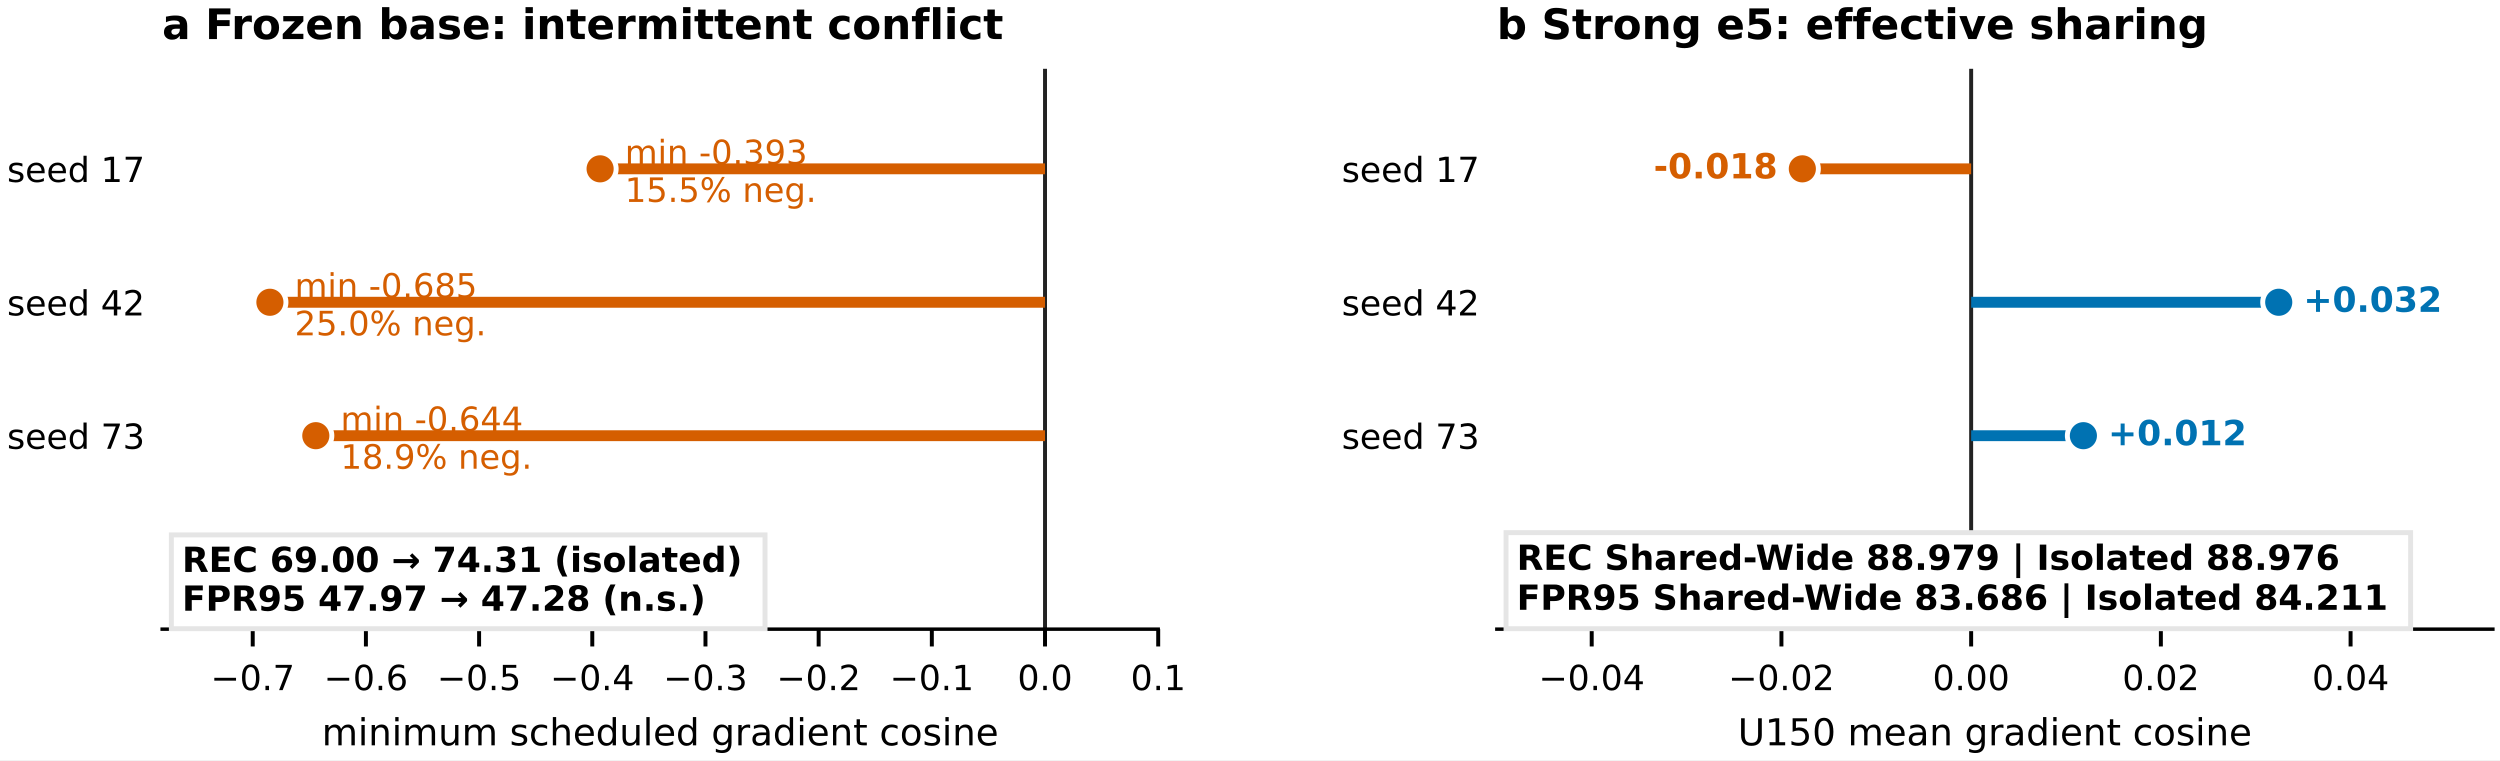
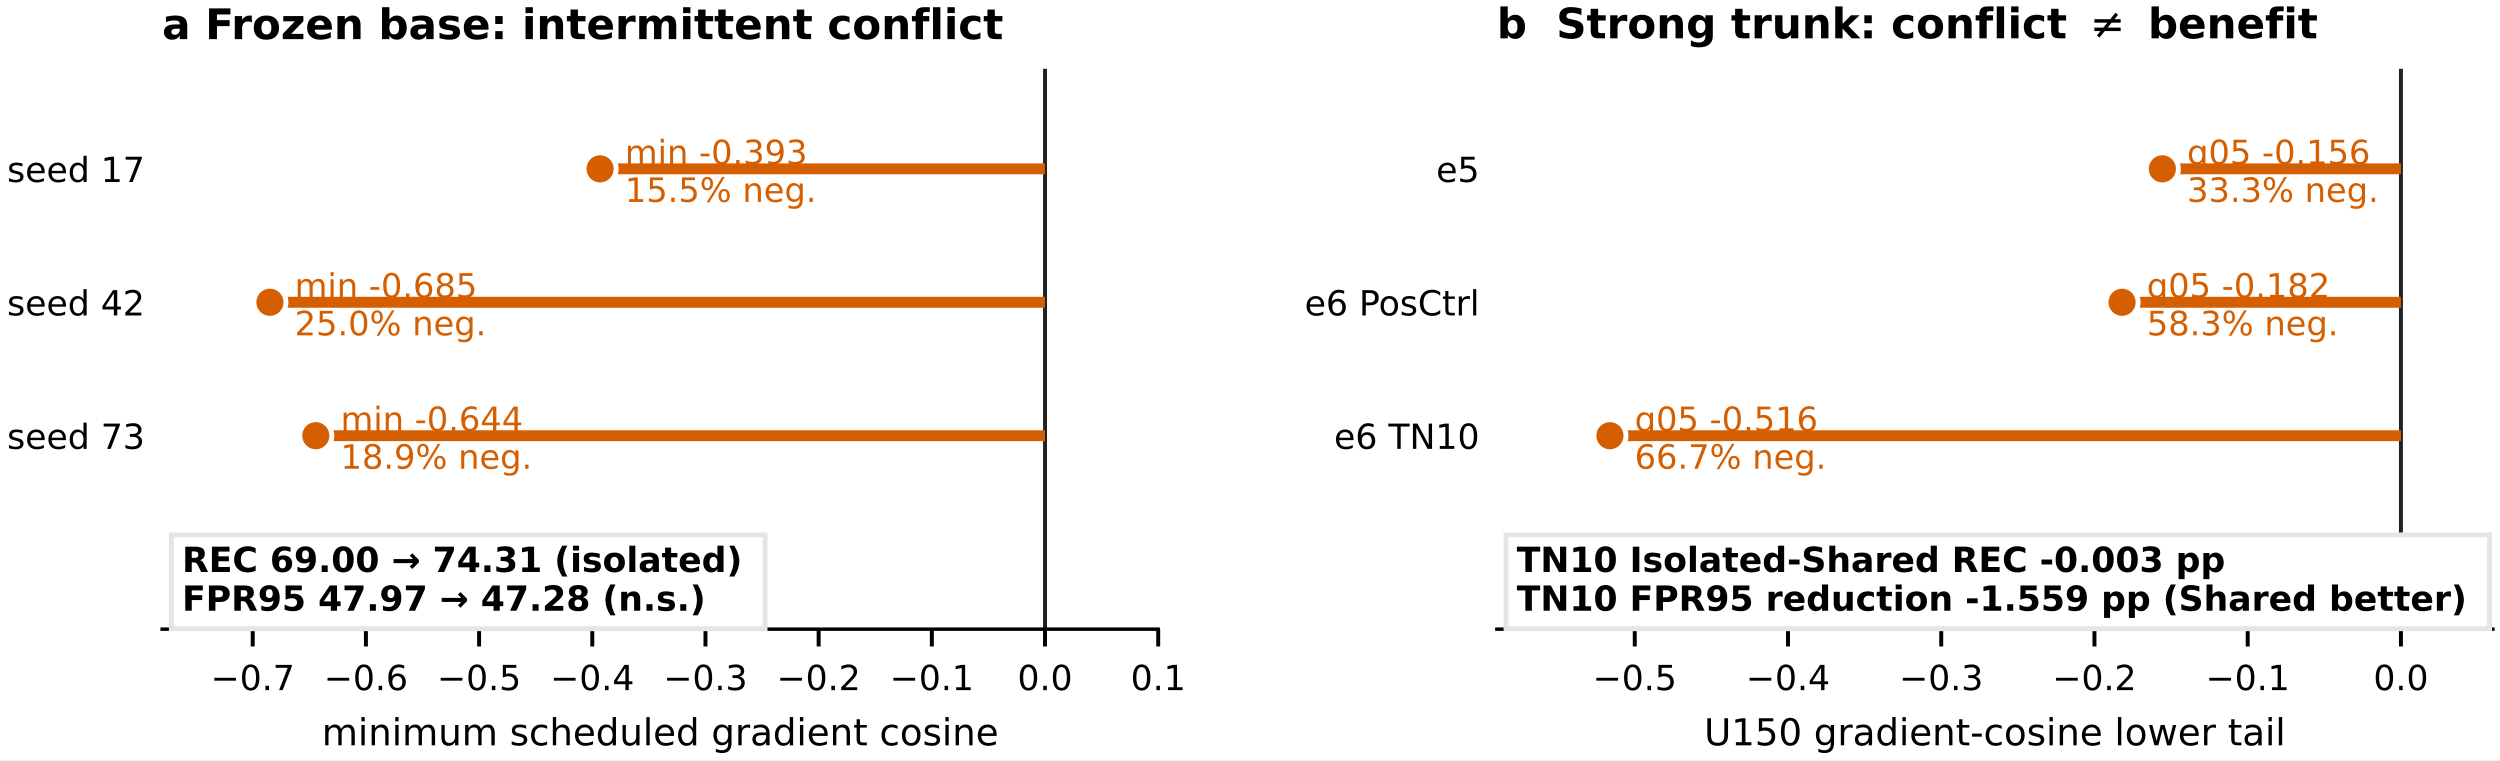
- <svg xmlns="http://www.w3.org/2000/svg" xmlns:xlink="http://www.w3.org/1999/xlink" width="505.259pt" height="153.628pt" viewBox="0 0 505.259 153.628" version="1.1">
+ <svg xmlns="http://www.w3.org/2000/svg" xmlns:xlink="http://www.w3.org/1999/xlink" width="505.259pt" height="153.629pt" viewBox="0 0 505.259 153.629" version="1.1">
  <defs>
    <style type="text/css">*{stroke-linejoin: round; stroke-linecap: butt}</style>
  </defs>
  <g id="figure_1">
    <g id="patch_1">
-       <path d="M 0 153.628 L 505.259 153.628 L 505.259 0 L 0 0 z " style="fill: #ffffff" />
+       <path d="M 0 153.629 L 505.259 153.629 L 505.259 0 L 0 0 z " style="fill: #ffffff" />
    </g>
    <g id="axes_1">
      <g id="patch_2">
-         <path d="M 32.777 127.155 L 234.077 127.155 L 234.077 13.899 L 32.777 13.899 z " style="fill: #ffffff" />
+         <path d="M 32.777 127.156 L 234.077 127.156 L 234.077 13.9 L 32.777 13.9 z " style="fill: #ffffff" />
      </g>
      <g id="matplotlib.axis_1">
        <g id="xtick_1">
          <g id="line2d_1">
            <defs>
              <path id="m897d4f0df6" d="M 0 0 L 0 3.5 " style="stroke: #000000; stroke-width: 0.8" />
            </defs>
            <g>
-               <use xlink:href="#m897d4f0df6" x="51.077" y="127.155" style="stroke: #000000; stroke-width: 0.8" />
+               <use xlink:href="#m897d4f0df6" x="51.077" y="127.156" style="stroke: #000000; stroke-width: 0.8" />
            </g>
          </g>
          <g id="text_1">
-             <text style="font-size: 7px; font-family: 'DejaVu Sans'; text-anchor: middle" x="51.077" y="139.474" transform="rotate(-0 51.07703 139.4736)">−0.7</text>
+             <text style="font-size: 7px; font-family: 'DejaVu Sans'; text-anchor: middle" x="51.077" y="139.475" transform="rotate(-0 51.07703 139.4749)">−0.7</text>
          </g>
        </g>
        <g id="xtick_2">
          <g id="line2d_2">
            <g>
-               <use xlink:href="#m897d4f0df6" x="73.952" y="127.155" style="stroke: #000000; stroke-width: 0.8" />
+               <use xlink:href="#m897d4f0df6" x="73.952" y="127.156" style="stroke: #000000; stroke-width: 0.8" />
            </g>
          </g>
          <g id="text_2">
-             <text style="font-size: 7px; font-family: 'DejaVu Sans'; text-anchor: middle" x="73.952" y="139.474" transform="rotate(-0 73.95203 139.4736)">−0.6</text>
+             <text style="font-size: 7px; font-family: 'DejaVu Sans'; text-anchor: middle" x="73.952" y="139.475" transform="rotate(-0 73.95203 139.4749)">−0.6</text>
          </g>
        </g>
        <g id="xtick_3">
          <g id="line2d_3">
            <g>
-               <use xlink:href="#m897d4f0df6" x="96.827" y="127.155" style="stroke: #000000; stroke-width: 0.8" />
+               <use xlink:href="#m897d4f0df6" x="96.827" y="127.156" style="stroke: #000000; stroke-width: 0.8" />
            </g>
          </g>
          <g id="text_3">
-             <text style="font-size: 7px; font-family: 'DejaVu Sans'; text-anchor: middle" x="96.827" y="139.474" transform="rotate(-0 96.82703 139.4736)">−0.5</text>
+             <text style="font-size: 7px; font-family: 'DejaVu Sans'; text-anchor: middle" x="96.827" y="139.475" transform="rotate(-0 96.82703 139.4749)">−0.5</text>
          </g>
        </g>
        <g id="xtick_4">
          <g id="line2d_4">
            <g>
-               <use xlink:href="#m897d4f0df6" x="119.702" y="127.155" style="stroke: #000000; stroke-width: 0.8" />
+               <use xlink:href="#m897d4f0df6" x="119.702" y="127.156" style="stroke: #000000; stroke-width: 0.8" />
            </g>
          </g>
          <g id="text_4">
-             <text style="font-size: 7px; font-family: 'DejaVu Sans'; text-anchor: middle" x="119.702" y="139.474" transform="rotate(-0 119.702 139.4736)">−0.4</text>
+             <text style="font-size: 7px; font-family: 'DejaVu Sans'; text-anchor: middle" x="119.702" y="139.475" transform="rotate(-0 119.702 139.4749)">−0.4</text>
          </g>
        </g>
        <g id="xtick_5">
          <g id="line2d_5">
            <g>
-               <use xlink:href="#m897d4f0df6" x="142.577" y="127.155" style="stroke: #000000; stroke-width: 0.8" />
+               <use xlink:href="#m897d4f0df6" x="142.577" y="127.156" style="stroke: #000000; stroke-width: 0.8" />
            </g>
          </g>
          <g id="text_5">
-             <text style="font-size: 7px; font-family: 'DejaVu Sans'; text-anchor: middle" x="142.577" y="139.474" transform="rotate(-0 142.577 139.4736)">−0.3</text>
+             <text style="font-size: 7px; font-family: 'DejaVu Sans'; text-anchor: middle" x="142.577" y="139.475" transform="rotate(-0 142.577 139.4749)">−0.3</text>
          </g>
        </g>
        <g id="xtick_6">
          <g id="line2d_6">
            <g>
-               <use xlink:href="#m897d4f0df6" x="165.452" y="127.155" style="stroke: #000000; stroke-width: 0.8" />
+               <use xlink:href="#m897d4f0df6" x="165.452" y="127.156" style="stroke: #000000; stroke-width: 0.8" />
            </g>
          </g>
          <g id="text_6">
-             <text style="font-size: 7px; font-family: 'DejaVu Sans'; text-anchor: middle" x="165.452" y="139.474" transform="rotate(-0 165.452 139.4736)">−0.2</text>
+             <text style="font-size: 7px; font-family: 'DejaVu Sans'; text-anchor: middle" x="165.452" y="139.475" transform="rotate(-0 165.452 139.4749)">−0.2</text>
          </g>
        </g>
        <g id="xtick_7">
          <g id="line2d_7">
            <g>
-               <use xlink:href="#m897d4f0df6" x="188.327" y="127.155" style="stroke: #000000; stroke-width: 0.8" />
+               <use xlink:href="#m897d4f0df6" x="188.327" y="127.156" style="stroke: #000000; stroke-width: 0.8" />
            </g>
          </g>
          <g id="text_7">
-             <text style="font-size: 7px; font-family: 'DejaVu Sans'; text-anchor: middle" x="188.327" y="139.474" transform="rotate(-0 188.327 139.4736)">−0.1</text>
+             <text style="font-size: 7px; font-family: 'DejaVu Sans'; text-anchor: middle" x="188.327" y="139.475" transform="rotate(-0 188.327 139.4749)">−0.1</text>
          </g>
        </g>
        <g id="xtick_8">
          <g id="line2d_8">
            <g>
-               <use xlink:href="#m897d4f0df6" x="211.202" y="127.155" style="stroke: #000000; stroke-width: 0.8" />
+               <use xlink:href="#m897d4f0df6" x="211.202" y="127.156" style="stroke: #000000; stroke-width: 0.8" />
            </g>
          </g>
          <g id="text_8">
-             <text style="font-size: 7px; font-family: 'DejaVu Sans'; text-anchor: middle" x="211.202" y="139.474" transform="rotate(-0 211.202 139.4736)">0.0</text>
+             <text style="font-size: 7px; font-family: 'DejaVu Sans'; text-anchor: middle" x="211.202" y="139.475" transform="rotate(-0 211.202 139.4749)">0.0</text>
          </g>
        </g>
        <g id="xtick_9">
          <g id="line2d_9">
            <g>
-               <use xlink:href="#m897d4f0df6" x="234.077" y="127.155" style="stroke: #000000; stroke-width: 0.8" />
+               <use xlink:href="#m897d4f0df6" x="234.077" y="127.156" style="stroke: #000000; stroke-width: 0.8" />
            </g>
          </g>
          <g id="text_9">
-             <text style="font-size: 7px; font-family: 'DejaVu Sans'; text-anchor: middle" x="234.077" y="139.474" transform="rotate(-0 234.077 139.4736)">0.1</text>
+             <text style="font-size: 7px; font-family: 'DejaVu Sans'; text-anchor: middle" x="234.077" y="139.475" transform="rotate(-0 234.077 139.4749)">0.1</text>
          </g>
        </g>
        <g id="text_10">
-           <text style="font-size: 7.5px; font-family: 'DejaVu Sans'; text-anchor: middle" x="133.427" y="150.628" transform="rotate(-0 133.427 150.6282)">minimum scheduled gradient cosine</text>
+           <text style="font-size: 7.5px; font-family: 'DejaVu Sans'; text-anchor: middle" x="133.427" y="150.63" transform="rotate(-0 133.427 150.6295)">minimum scheduled gradient cosine</text>
        </g>
      </g>
      <g id="matplotlib.axis_2">
        <g id="ytick_1">
          <g id="line2d_10" />
          <g id="text_11">
-             <text style="font-size: 7px; font-family: 'DejaVu Sans'; text-anchor: end" x="29.277" y="36.782" transform="rotate(-0 29.27703 36.78241)">seed 17</text>
+             <text style="font-size: 7px; font-family: 'DejaVu Sans'; text-anchor: end" x="29.277" y="36.784" transform="rotate(-0 29.27703 36.78374)">seed 17</text>
          </g>
        </g>
        <g id="ytick_2">
          <g id="line2d_11" />
          <g id="text_12">
-             <text style="font-size: 7px; font-family: 'DejaVu Sans'; text-anchor: end" x="29.277" y="63.748" transform="rotate(-0 29.27703 63.74813)">seed 42</text>
+             <text style="font-size: 7px; font-family: 'DejaVu Sans'; text-anchor: end" x="29.277" y="63.749" transform="rotate(-0 29.27703 63.74945)">seed 42</text>
          </g>
        </g>
        <g id="ytick_3">
          <g id="line2d_12" />
          <g id="text_13">
-             <text style="font-size: 7px; font-family: 'DejaVu Sans'; text-anchor: end" x="29.277" y="90.714" transform="rotate(-0 29.27703 90.71384)">seed 73</text>
+             <text style="font-size: 7px; font-family: 'DejaVu Sans'; text-anchor: end" x="29.277" y="90.715" transform="rotate(-0 29.27703 90.71517)">seed 73</text>
          </g>
        </g>
      </g>
      <g id="line2d_13">
-         <path d="M 211.202 127.155 L 211.202 13.899 " clip-path="url(#p956507e0ee)" style="fill: none; stroke: #222222; stroke-width: 0.8; stroke-linecap: square" />
+         <path d="M 211.202 127.156 L 211.202 13.9 " clip-path="url(#p2be5aea224)" style="fill: none; stroke: #222222; stroke-width: 0.8; stroke-linecap: square" />
      </g>
      <g id="LineCollection_1">
-         <path d="M 121.284 34.123 L 211.202 34.123 " clip-path="url(#p956507e0ee)" style="fill: none; stroke: #d55e00; stroke-width: 2.2" />
+         <path d="M 121.284 34.124 L 211.202 34.124 " clip-path="url(#p2be5aea224)" style="fill: none; stroke: #d55e00; stroke-width: 2.2" />
      </g>
      <g id="LineCollection_2">
-         <path d="M 54.55 61.089 L 211.202 61.089 " clip-path="url(#p956507e0ee)" style="fill: none; stroke: #d55e00; stroke-width: 2.2" />
+         <path d="M 54.55 61.09 L 211.202 61.09 " clip-path="url(#p2be5aea224)" style="fill: none; stroke: #d55e00; stroke-width: 2.2" />
      </g>
      <g id="LineCollection_3">
-         <path d="M 63.826 88.054 L 211.202 88.054 " clip-path="url(#p956507e0ee)" style="fill: none; stroke: #d55e00; stroke-width: 2.2" />
+         <path d="M 63.826 88.056 L 211.202 88.056 " clip-path="url(#p2be5aea224)" style="fill: none; stroke: #d55e00; stroke-width: 2.2" />
      </g>
      <g id="patch_3">
-         <path d="M 32.777 127.155 L 234.077 127.155 " style="fill: none; stroke: #000000; stroke-width: 0.7; stroke-linejoin: miter; stroke-linecap: square" />
+         <path d="M 32.777 127.156 L 234.077 127.156 " style="fill: none; stroke: #000000; stroke-width: 0.7; stroke-linejoin: miter; stroke-linecap: square" />
      </g>
      <g id="PathCollection_1">
        <defs>
          <path id="mae483caaad" d="M 0 3.24 C 0.859 3.24 1.684 2.899 2.291 2.291 C 2.899 1.684 3.24 0.859 3.24 0 C 3.24 -0.859 2.899 -1.684 2.291 -2.291 C 1.684 -2.899 0.859 -3.24 0 -3.24 C -0.859 -3.24 -1.684 -2.899 -2.291 -2.291 C -2.899 -1.684 -3.24 -0.859 -3.24 0 C -3.24 0.859 -2.899 1.684 -2.291 2.291 C -1.684 2.899 -0.859 3.24 0 3.24 z " style="stroke: #ffffff" />
        </defs>
-         <g clip-path="url(#p956507e0ee)">
-           <use xlink:href="#mae483caaad" x="121.284" y="34.123" style="fill: #d55e00; stroke: #ffffff" />
+         <g clip-path="url(#p2be5aea224)">
+           <use xlink:href="#mae483caaad" x="121.284" y="34.124" style="fill: #d55e00; stroke: #ffffff" />
        </g>
      </g>
      <g id="text_14">
-         <text style="font-size: 6.8px; font-family: 'DejaVu Sans'; fill: #d55e00" transform="translate(126.284 33.19208)">min -0.393</text>
-         <text style="font-size: 6.8px; font-family: 'DejaVu Sans'; fill: #d55e00" transform="translate(126.284 40.80659)">15.5% neg.</text>
+         <text style="font-size: 6.8px; font-family: 'DejaVu Sans'; fill: #d55e00" transform="translate(126.284 33.1934)">min -0.393</text>
+         <text style="font-size: 6.8px; font-family: 'DejaVu Sans'; fill: #d55e00" transform="translate(126.284 40.80792)">15.5% neg.</text>
      </g>
      <g id="PathCollection_2">
-         <g clip-path="url(#p956507e0ee)">
-           <use xlink:href="#mae483caaad" x="54.55" y="61.089" style="fill: #d55e00; stroke: #ffffff" />
+         <g clip-path="url(#p2be5aea224)">
+           <use xlink:href="#mae483caaad" x="54.55" y="61.09" style="fill: #d55e00; stroke: #ffffff" />
        </g>
      </g>
      <g id="text_15">
-         <text style="font-size: 6.8px; font-family: 'DejaVu Sans'; fill: #d55e00" transform="translate(59.55027 60.15779)">min -0.685</text>
-         <text style="font-size: 6.8px; font-family: 'DejaVu Sans'; fill: #d55e00" transform="translate(59.55027 67.7723)">25.0% neg.</text>
+         <text style="font-size: 6.8px; font-family: 'DejaVu Sans'; fill: #d55e00" transform="translate(59.55027 60.15912)">min -0.685</text>
+         <text style="font-size: 6.8px; font-family: 'DejaVu Sans'; fill: #d55e00" transform="translate(59.55027 67.77363)">25.0% neg.</text>
      </g>
      <g id="PathCollection_3">
-         <g clip-path="url(#p956507e0ee)">
-           <use xlink:href="#mae483caaad" x="63.826" y="88.054" style="fill: #d55e00; stroke: #ffffff" />
+         <g clip-path="url(#p2be5aea224)">
+           <use xlink:href="#mae483caaad" x="63.826" y="88.056" style="fill: #d55e00; stroke: #ffffff" />
        </g>
      </g>
      <g id="text_16">
-         <text style="font-size: 6.8px; font-family: 'DejaVu Sans'; fill: #d55e00" transform="translate(68.82569 87.1235)">min -0.644</text>
-         <text style="font-size: 6.8px; font-family: 'DejaVu Sans'; fill: #d55e00" transform="translate(68.82569 94.73802)">18.9% neg.</text>
+         <text style="font-size: 6.8px; font-family: 'DejaVu Sans'; fill: #d55e00" transform="translate(68.82569 87.12483)">min -0.644</text>
+         <text style="font-size: 6.8px; font-family: 'DejaVu Sans'; fill: #d55e00" transform="translate(68.82569 94.73935)">18.9% neg.</text>
      </g>
      <g id="text_17">
        <g id="patch_4">
-           <path d="M 34.633 127.06 L 154.615 127.06 L 154.615 108.106 L 34.633 108.106 z " style="fill: #ffffff; stroke: #e5e5e5; stroke-linejoin: miter" />
-         </g>
-         <text style="font-weight: 700; font-size: 7px; font-family: 'DejaVu Sans'" transform="translate(36.80303 115.5953)">REC  69.00 → 74.31 (isolated)</text>
-         <text style="font-weight: 700; font-size: 7px; font-family: 'DejaVu Sans'" transform="translate(36.80303 123.4338)">FPR95  47.97 → 47.28 (n.s.)</text>
+           <path d="M 34.633 127.061 L 154.615 127.061 L 154.615 108.108 L 34.633 108.108 z " style="fill: #ffffff; stroke: #e5e5e5; stroke-linejoin: miter" />
+         </g>
+         <text style="font-weight: 700; font-size: 7px; font-family: 'DejaVu Sans'" transform="translate(36.80303 115.5966)">REC  69.00 → 74.31 (isolated)</text>
+         <text style="font-weight: 700; font-size: 7px; font-family: 'DejaVu Sans'" transform="translate(36.80303 123.4351)">FPR95  47.97 → 47.28 (n.s.)</text>
      </g>
      <g id="text_18">
-         <text style="font-weight: 700; font-size: 8.5px; font-family: 'DejaVu Sans'; text-anchor: start" x="32.777" y="7.899" transform="rotate(-0 32.77703 7.898672)">a  Frozen base: intermittent conflict</text>
+         <text style="font-weight: 700; font-size: 8.5px; font-family: 'DejaVu Sans'; text-anchor: start" x="32.777" y="7.9" transform="rotate(-0 32.77703 7.9)">a  Frozen base: intermittent conflict</text>
      </g>
    </g>
    <g id="axes_2">
      <g id="patch_5">
-         <path d="M 302.519 127.155 L 503.819 127.155 L 503.819 13.899 L 302.519 13.899 z " style="fill: #ffffff" />
+         <path d="M 302.519 127.156 L 503.819 127.156 L 503.819 13.9 L 302.519 13.9 z " style="fill: #ffffff" />
      </g>
      <g id="matplotlib.axis_3">
        <g id="xtick_10">
          <g id="line2d_14">
            <g>
-               <use xlink:href="#m897d4f0df6" x="321.69" y="127.155" style="stroke: #000000; stroke-width: 0.8" />
+               <use xlink:href="#m897d4f0df6" x="330.391" y="127.156" style="stroke: #000000; stroke-width: 0.8" />
            </g>
          </g>
          <g id="text_19">
-             <text style="font-size: 7px; font-family: 'DejaVu Sans'; text-anchor: middle" x="321.69" y="139.474" transform="rotate(-0 321.6905 139.4736)">−0.04</text>
+             <text style="font-size: 7px; font-family: 'DejaVu Sans'; text-anchor: middle" x="330.391" y="139.475" transform="rotate(-0 330.3913 139.4749)">−0.5</text>
          </g>
        </g>
        <g id="xtick_11">
          <g id="line2d_15">
            <g>
-               <use xlink:href="#m897d4f0df6" x="360.033" y="127.155" style="stroke: #000000; stroke-width: 0.8" />
+               <use xlink:href="#m897d4f0df6" x="361.361" y="127.156" style="stroke: #000000; stroke-width: 0.8" />
            </g>
          </g>
          <g id="text_20">
-             <text style="font-size: 7px; font-family: 'DejaVu Sans'; text-anchor: middle" x="360.033" y="139.474" transform="rotate(-0 360.0333 139.4736)">−0.02</text>
+             <text style="font-size: 7px; font-family: 'DejaVu Sans'; text-anchor: middle" x="361.361" y="139.475" transform="rotate(-0 361.3606 139.4749)">−0.4</text>
          </g>
        </g>
        <g id="xtick_12">
          <g id="line2d_16">
            <g>
-               <use xlink:href="#m897d4f0df6" x="398.376" y="127.155" style="stroke: #000000; stroke-width: 0.8" />
+               <use xlink:href="#m897d4f0df6" x="392.33" y="127.156" style="stroke: #000000; stroke-width: 0.8" />
            </g>
          </g>
          <g id="text_21">
-             <text style="font-size: 7px; font-family: 'DejaVu Sans'; text-anchor: middle" x="398.376" y="139.474" transform="rotate(-0 398.3762 139.4736)">0.00</text>
+             <text style="font-size: 7px; font-family: 'DejaVu Sans'; text-anchor: middle" x="392.33" y="139.475" transform="rotate(-0 392.3298 139.4749)">−0.3</text>
          </g>
        </g>
        <g id="xtick_13">
          <g id="line2d_17">
            <g>
-               <use xlink:href="#m897d4f0df6" x="436.719" y="127.155" style="stroke: #000000; stroke-width: 0.8" />
+               <use xlink:href="#m897d4f0df6" x="423.299" y="127.156" style="stroke: #000000; stroke-width: 0.8" />
            </g>
          </g>
          <g id="text_22">
-             <text style="font-size: 7px; font-family: 'DejaVu Sans'; text-anchor: middle" x="436.719" y="139.474" transform="rotate(-0 436.719 139.4736)">0.02</text>
+             <text style="font-size: 7px; font-family: 'DejaVu Sans'; text-anchor: middle" x="423.299" y="139.475" transform="rotate(-0 423.299 139.4749)">−0.2</text>
          </g>
        </g>
        <g id="xtick_14">
          <g id="line2d_18">
            <g>
-               <use xlink:href="#m897d4f0df6" x="475.062" y="127.155" style="stroke: #000000; stroke-width: 0.8" />
+               <use xlink:href="#m897d4f0df6" x="454.268" y="127.156" style="stroke: #000000; stroke-width: 0.8" />
            </g>
          </g>
          <g id="text_23">
-             <text style="font-size: 7px; font-family: 'DejaVu Sans'; text-anchor: middle" x="475.062" y="139.474" transform="rotate(-0 475.0619 139.4736)">0.04</text>
-           </g>
-         </g>
-         <g id="text_24">
-           <text style="font-size: 7.5px; font-family: 'DejaVu Sans'; text-anchor: middle" x="403.169" y="150.628" transform="rotate(-0 403.169 150.6282)">U150 mean gradient cosine</text>
+             <text style="font-size: 7px; font-family: 'DejaVu Sans'; text-anchor: middle" x="454.268" y="139.475" transform="rotate(-0 454.2683 139.4749)">−0.1</text>
+           </g>
+         </g>
+         <g id="xtick_15">
+           <g id="line2d_19">
+             <g>
+               <use xlink:href="#m897d4f0df6" x="485.237" y="127.156" style="stroke: #000000; stroke-width: 0.8" />
+             </g>
+           </g>
+           <g id="text_24">
+             <text style="font-size: 7px; font-family: 'DejaVu Sans'; text-anchor: middle" x="485.237" y="139.475" transform="rotate(-0 485.2375 139.4749)">0.0</text>
+           </g>
+         </g>
+         <g id="text_25">
+           <text style="font-size: 7.5px; font-family: 'DejaVu Sans'; text-anchor: middle" x="403.169" y="150.63" transform="rotate(-0 403.169 150.6295)">U150 gradient-cosine lower tail</text>
        </g>
      </g>
      <g id="matplotlib.axis_4">
        <g id="ytick_4">
-           <g id="line2d_19" />
-           <g id="text_25">
-             <text style="font-size: 7px; font-family: 'DejaVu Sans'; text-anchor: end" x="299.019" y="36.782" transform="rotate(-0 299.019 36.78241)">seed 17</text>
-           </g>
-         </g>
-         <g id="ytick_5">
          <g id="line2d_20" />
          <g id="text_26">
-             <text style="font-size: 7px; font-family: 'DejaVu Sans'; text-anchor: end" x="299.019" y="63.748" transform="rotate(-0 299.019 63.74813)">seed 42</text>
-           </g>
-         </g>
-         <g id="ytick_6">
+             <text style="font-size: 7px; font-family: 'DejaVu Sans'; text-anchor: end" x="299.019" y="36.784" transform="rotate(-0 299.019 36.78374)">e5</text>
+           </g>
+         </g>
+         <g id="ytick_5">
          <g id="line2d_21" />
          <g id="text_27">
-             <text style="font-size: 7px; font-family: 'DejaVu Sans'; text-anchor: end" x="299.019" y="90.714" transform="rotate(-0 299.019 90.71384)">seed 73</text>
-           </g>
-         </g>
-       </g>
-       <g id="line2d_22">
-         <path d="M 398.376 127.155 L 398.376 13.899 " clip-path="url(#pa005487040)" style="fill: none; stroke: #222222; stroke-width: 0.8; stroke-linecap: square" />
+             <text style="font-size: 7px; font-family: 'DejaVu Sans'; text-anchor: end" x="299.019" y="63.749" transform="rotate(-0 299.019 63.74945)">e6 PosCtrl</text>
+           </g>
+         </g>
+         <g id="ytick_6">
+           <g id="line2d_22" />
+           <g id="text_28">
+             <text style="font-size: 7px; font-family: 'DejaVu Sans'; text-anchor: end" x="299.019" y="90.715" transform="rotate(-0 299.019 90.71517)">e6 TN10</text>
+           </g>
+         </g>
+       </g>
+       <g id="line2d_23">
+         <path d="M 485.237 127.156 L 485.237 13.9 " clip-path="url(#pac977110e3)" style="fill: none; stroke: #222222; stroke-width: 0.8; stroke-linecap: square" />
      </g>
      <g id="LineCollection_4">
-         <path d="M 398.376 34.123 L 364.259 34.123 " clip-path="url(#pa005487040)" style="fill: none; stroke: #d55e00; stroke-width: 2.2" />
+         <path d="M 437.019 34.124 L 485.237 34.124 " clip-path="url(#pac977110e3)" style="fill: none; stroke: #d55e00; stroke-width: 2.2" />
      </g>
      <g id="LineCollection_5">
-         <path d="M 398.376 61.089 L 460.54 61.089 " clip-path="url(#pa005487040)" style="fill: none; stroke: #0072b2; stroke-width: 2.2" />
+         <path d="M 428.879 61.09 L 485.237 61.09 " clip-path="url(#pac977110e3)" style="fill: none; stroke: #d55e00; stroke-width: 2.2" />
      </g>
      <g id="LineCollection_6">
-         <path d="M 398.376 88.054 L 421.06 88.054 " clip-path="url(#pa005487040)" style="fill: none; stroke: #0072b2; stroke-width: 2.2" />
+         <path d="M 325.374 88.056 L 485.237 88.056 " clip-path="url(#pac977110e3)" style="fill: none; stroke: #d55e00; stroke-width: 2.2" />
      </g>
      <g id="patch_6">
-         <path d="M 302.519 127.155 L 503.819 127.155 " style="fill: none; stroke: #000000; stroke-width: 0.7; stroke-linejoin: miter; stroke-linecap: square" />
+         <path d="M 302.519 127.156 L 503.819 127.156 " style="fill: none; stroke: #000000; stroke-width: 0.7; stroke-linejoin: miter; stroke-linecap: square" />
      </g>
      <g id="PathCollection_4">
-         <g clip-path="url(#pa005487040)">
-           <use xlink:href="#mae483caaad" x="364.259" y="34.123" style="fill: #d55e00; stroke: #ffffff" />
-         </g>
-       </g>
-       <g id="text_28">
-         <text style="font-weight: 700; font-size: 7px; font-family: 'DejaVu Sans'; text-anchor: end; fill: #d55e00" x="359.259" y="36.055" transform="rotate(-0 359.2594 36.05452)">-0.018</text>
+         <g clip-path="url(#pac977110e3)">
+           <use xlink:href="#mae483caaad" x="437.019" y="34.124" style="fill: #d55e00; stroke: #ffffff" />
+         </g>
+       </g>
+       <g id="text_29">
+         <text style="font-size: 6.8px; font-family: 'DejaVu Sans'; fill: #d55e00" transform="translate(442.0193 33.1934)">q05 -0.156</text>
+         <text style="font-size: 6.8px; font-family: 'DejaVu Sans'; fill: #d55e00" transform="translate(442.0193 40.80792)">33.3% neg.</text>
      </g>
      <g id="PathCollection_5">
-         <defs>
-           <path id="m42bce38a8a" d="M 0 3.24 C 0.859 3.24 1.684 2.899 2.291 2.291 C 2.899 1.684 3.24 0.859 3.24 0 C 3.24 -0.859 2.899 -1.684 2.291 -2.291 C 1.684 -2.899 0.859 -3.24 0 -3.24 C -0.859 -3.24 -1.684 -2.899 -2.291 -2.291 C -2.899 -1.684 -3.24 -0.859 -3.24 0 C -3.24 0.859 -2.899 1.684 -2.291 2.291 C -1.684 2.899 -0.859 3.24 0 3.24 z " style="stroke: #ffffff" />
-         </defs>
-         <g clip-path="url(#pa005487040)">
-           <use xlink:href="#m42bce38a8a" x="460.54" y="61.089" style="fill: #0072b2; stroke: #ffffff" />
-         </g>
-       </g>
-       <g id="text_29">
-         <text style="font-weight: 700; font-size: 7px; font-family: 'DejaVu Sans'; text-anchor: start; fill: #0072b2" x="465.54" y="63.02" transform="rotate(-0 465.5397 63.02023)">+0.032</text>
+         <g clip-path="url(#pac977110e3)">
+           <use xlink:href="#mae483caaad" x="428.879" y="61.09" style="fill: #d55e00; stroke: #ffffff" />
+         </g>
+       </g>
+       <g id="text_30">
+         <text style="font-size: 6.8px; font-family: 'DejaVu Sans'; fill: #d55e00" transform="translate(433.8793 60.15912)">q05 -0.182</text>
+         <text style="font-size: 6.8px; font-family: 'DejaVu Sans'; fill: #d55e00" transform="translate(433.8793 67.77363)">58.3% neg.</text>
      </g>
      <g id="PathCollection_6">
-         <g clip-path="url(#pa005487040)">
-           <use xlink:href="#m42bce38a8a" x="421.06" y="88.054" style="fill: #0072b2; stroke: #ffffff" />
-         </g>
-       </g>
-       <g id="text_30">
-         <text style="font-weight: 700; font-size: 7px; font-family: 'DejaVu Sans'; text-anchor: start; fill: #0072b2" x="426.06" y="89.986" transform="rotate(-0 426.0595 89.98595)">+0.012</text>
+         <g clip-path="url(#pac977110e3)">
+           <use xlink:href="#mae483caaad" x="325.374" y="88.056" style="fill: #d55e00; stroke: #ffffff" />
+         </g>
      </g>
      <g id="text_31">
+         <text style="font-size: 6.8px; font-family: 'DejaVu Sans'; fill: #d55e00" transform="translate(330.3738 87.12483)">q05 -0.516</text>
+         <text style="font-size: 6.8px; font-family: 'DejaVu Sans'; fill: #d55e00" transform="translate(330.3738 94.73935)">66.7% neg.</text>
+       </g>
+       <g id="text_32">
        <g id="patch_7">
-           <path d="M 304.375 127.06 L 487.194 127.06 L 487.194 107.65 L 304.375 107.65 z " style="fill: #ffffff; stroke: #e5e5e5; stroke-linejoin: miter" />
-         </g>
-         <text style="font-weight: 700; font-size: 7px; font-family: 'DejaVu Sans'" transform="translate(306.545 115.1692)">REC  Shared-Wide 88.979 | Isolated 88.976</text>
-         <text style="font-weight: 700; font-size: 7px; font-family: 'DejaVu Sans'" transform="translate(306.545 123.2391)">FPR95  Shared-Wide 83.686 | Isolated 84.211</text>
-       </g>
-       <g id="text_32">
-         <text style="font-weight: 700; font-size: 8.5px; font-family: 'DejaVu Sans'; text-anchor: start" x="302.519" y="7.899" transform="rotate(-0 302.519 7.898672)">b  Strong e5: effective sharing</text>
+           <path d="M 304.375 127.061 L 503.146 127.061 L 503.146 108.108 L 304.375 108.108 z " style="fill: #ffffff; stroke: #e5e5e5; stroke-linejoin: miter" />
+         </g>
+         <text style="font-weight: 700; font-size: 7px; font-family: 'DejaVu Sans'" transform="translate(306.545 115.5966)">TN10 Isolated-Shared REC  -0.003 pp</text>
+         <text style="font-weight: 700; font-size: 7px; font-family: 'DejaVu Sans'" transform="translate(306.545 123.4351)">TN10 FPR95 reduction  -1.559 pp (Shared better)</text>
+       </g>
+       <g id="text_33">
+         <g transform="translate(302.519 7.9)">
+           <text>
+             <tspan x="0" y="-0.156" style="font-weight: 700; font-size: 8.5px; font-family: 'DejaVu Sans'">b</tspan>
+             <tspan x="6.084" y="-0.156" style="font-weight: 700; font-size: 8.5px; font-family: 'DejaVu Sans'"> </tspan>
+             <tspan x="9.044" y="-0.156" style="font-weight: 700; font-size: 8.5px; font-family: 'DejaVu Sans'"> </tspan>
+             <tspan x="12.003" y="-0.156" style="font-weight: 700; font-size: 8.5px; font-family: 'DejaVu Sans'">S</tspan>
+             <tspan x="18.125" y="-0.156" style="font-weight: 700; font-size: 8.5px; font-family: 'DejaVu Sans'">t</tspan>
+             <tspan x="22.188" y="-0.156" style="font-weight: 700; font-size: 8.5px; font-family: 'DejaVu Sans'">r</tspan>
+             <tspan x="26.38" y="-0.156" style="font-weight: 700; font-size: 8.5px; font-family: 'DejaVu Sans'">o</tspan>
+             <tspan x="32.219" y="-0.156" style="font-weight: 700; font-size: 8.5px; font-family: 'DejaVu Sans'">n</tspan>
+             <tspan x="38.271" y="-0.156" style="font-weight: 700; font-size: 8.5px; font-family: 'DejaVu Sans'">g</tspan>
+             <tspan x="44.355" y="-0.156" style="font-weight: 700; font-size: 8.5px; font-family: 'DejaVu Sans'"> </tspan>
+             <tspan x="47.314" y="-0.156" style="font-weight: 700; font-size: 8.5px; font-family: 'DejaVu Sans'">t</tspan>
+             <tspan x="51.378" y="-0.156" style="font-weight: 700; font-size: 8.5px; font-family: 'DejaVu Sans'">r</tspan>
+             <tspan x="55.57" y="-0.156" style="font-weight: 700; font-size: 8.5px; font-family: 'DejaVu Sans'">u</tspan>
+             <tspan x="61.621" y="-0.156" style="font-weight: 700; font-size: 8.5px; font-family: 'DejaVu Sans'">n</tspan>
+             <tspan x="67.672" y="-0.156" style="font-weight: 700; font-size: 8.5px; font-family: 'DejaVu Sans'">k</tspan>
+             <tspan x="73.325" y="-0.156" style="font-weight: 700; font-size: 8.5px; font-family: 'DejaVu Sans'">:</tspan>
+             <tspan x="76.724" y="-0.156" style="font-weight: 700; font-size: 8.5px; font-family: 'DejaVu Sans'"> </tspan>
+             <tspan x="79.683" y="-0.156" style="font-weight: 700; font-size: 8.5px; font-family: 'DejaVu Sans'">c</tspan>
+             <tspan x="84.722" y="-0.156" style="font-weight: 700; font-size: 8.5px; font-family: 'DejaVu Sans'">o</tspan>
+             <tspan x="90.562" y="-0.156" style="font-weight: 700; font-size: 8.5px; font-family: 'DejaVu Sans'">n</tspan>
+             <tspan x="96.613" y="-0.156" style="font-weight: 700; font-size: 8.5px; font-family: 'DejaVu Sans'">f</tspan>
+             <tspan x="100.311" y="-0.156" style="font-weight: 700; font-size: 8.5px; font-family: 'DejaVu Sans'">l</tspan>
+             <tspan x="103.224" y="-0.156" style="font-weight: 700; font-size: 8.5px; font-family: 'DejaVu Sans'">i</tspan>
+             <tspan x="106.138" y="-0.156" style="font-weight: 700; font-size: 8.5px; font-family: 'DejaVu Sans'">c</tspan>
+             <tspan x="111.177" y="-0.156" style="font-weight: 700; font-size: 8.5px; font-family: 'DejaVu Sans'">t</tspan>
+             <tspan x="115.24" y="-0.156" style="font-weight: 700; font-size: 8.5px; font-family: 'DejaVu Sans'"> </tspan>
+             <tspan x="128.633" y="-0.156" style="font-weight: 700; font-size: 8.5px; font-family: 'DejaVu Sans'"> </tspan>
+             <tspan x="131.592" y="-0.156" style="font-weight: 700; font-size: 8.5px; font-family: 'DejaVu Sans'">b</tspan>
+             <tspan x="137.677" y="-0.156" style="font-weight: 700; font-size: 8.5px; font-family: 'DejaVu Sans'">e</tspan>
+             <tspan x="143.442" y="-0.156" style="font-weight: 700; font-size: 8.5px; font-family: 'DejaVu Sans'">n</tspan>
+             <tspan x="149.493" y="-0.156" style="font-weight: 700; font-size: 8.5px; font-family: 'DejaVu Sans'">e</tspan>
+             <tspan x="155.258" y="-0.156" style="font-weight: 700; font-size: 8.5px; font-family: 'DejaVu Sans'">f</tspan>
+             <tspan x="158.956" y="-0.156" style="font-weight: 700; font-size: 8.5px; font-family: 'DejaVu Sans'">i</tspan>
+             <tspan x="161.869" y="-0.156" style="font-weight: 700; font-size: 8.5px; font-family: 'DejaVu Sans'">t</tspan>
+             <tspan x="119.855" y="-0.156" style="font-size: 8.5px; font-family: 'DejaVu Sans'">≠</tspan>
+           </text>
+         </g>
      </g>
    </g>
  </g>
  <defs>
-     <clipPath id="p956507e0ee">
-       <rect x="32.777" y="13.899" width="201.3" height="113.256" />
+     <clipPath id="p2be5aea224">
+       <rect x="32.777" y="13.9" width="201.3" height="113.256" />
    </clipPath>
-     <clipPath id="pa005487040">
-       <rect x="302.519" y="13.899" width="201.3" height="113.256" />
+     <clipPath id="pac977110e3">
+       <rect x="302.519" y="13.9" width="201.3" height="113.256" />
    </clipPath>
  </defs>
</svg>
